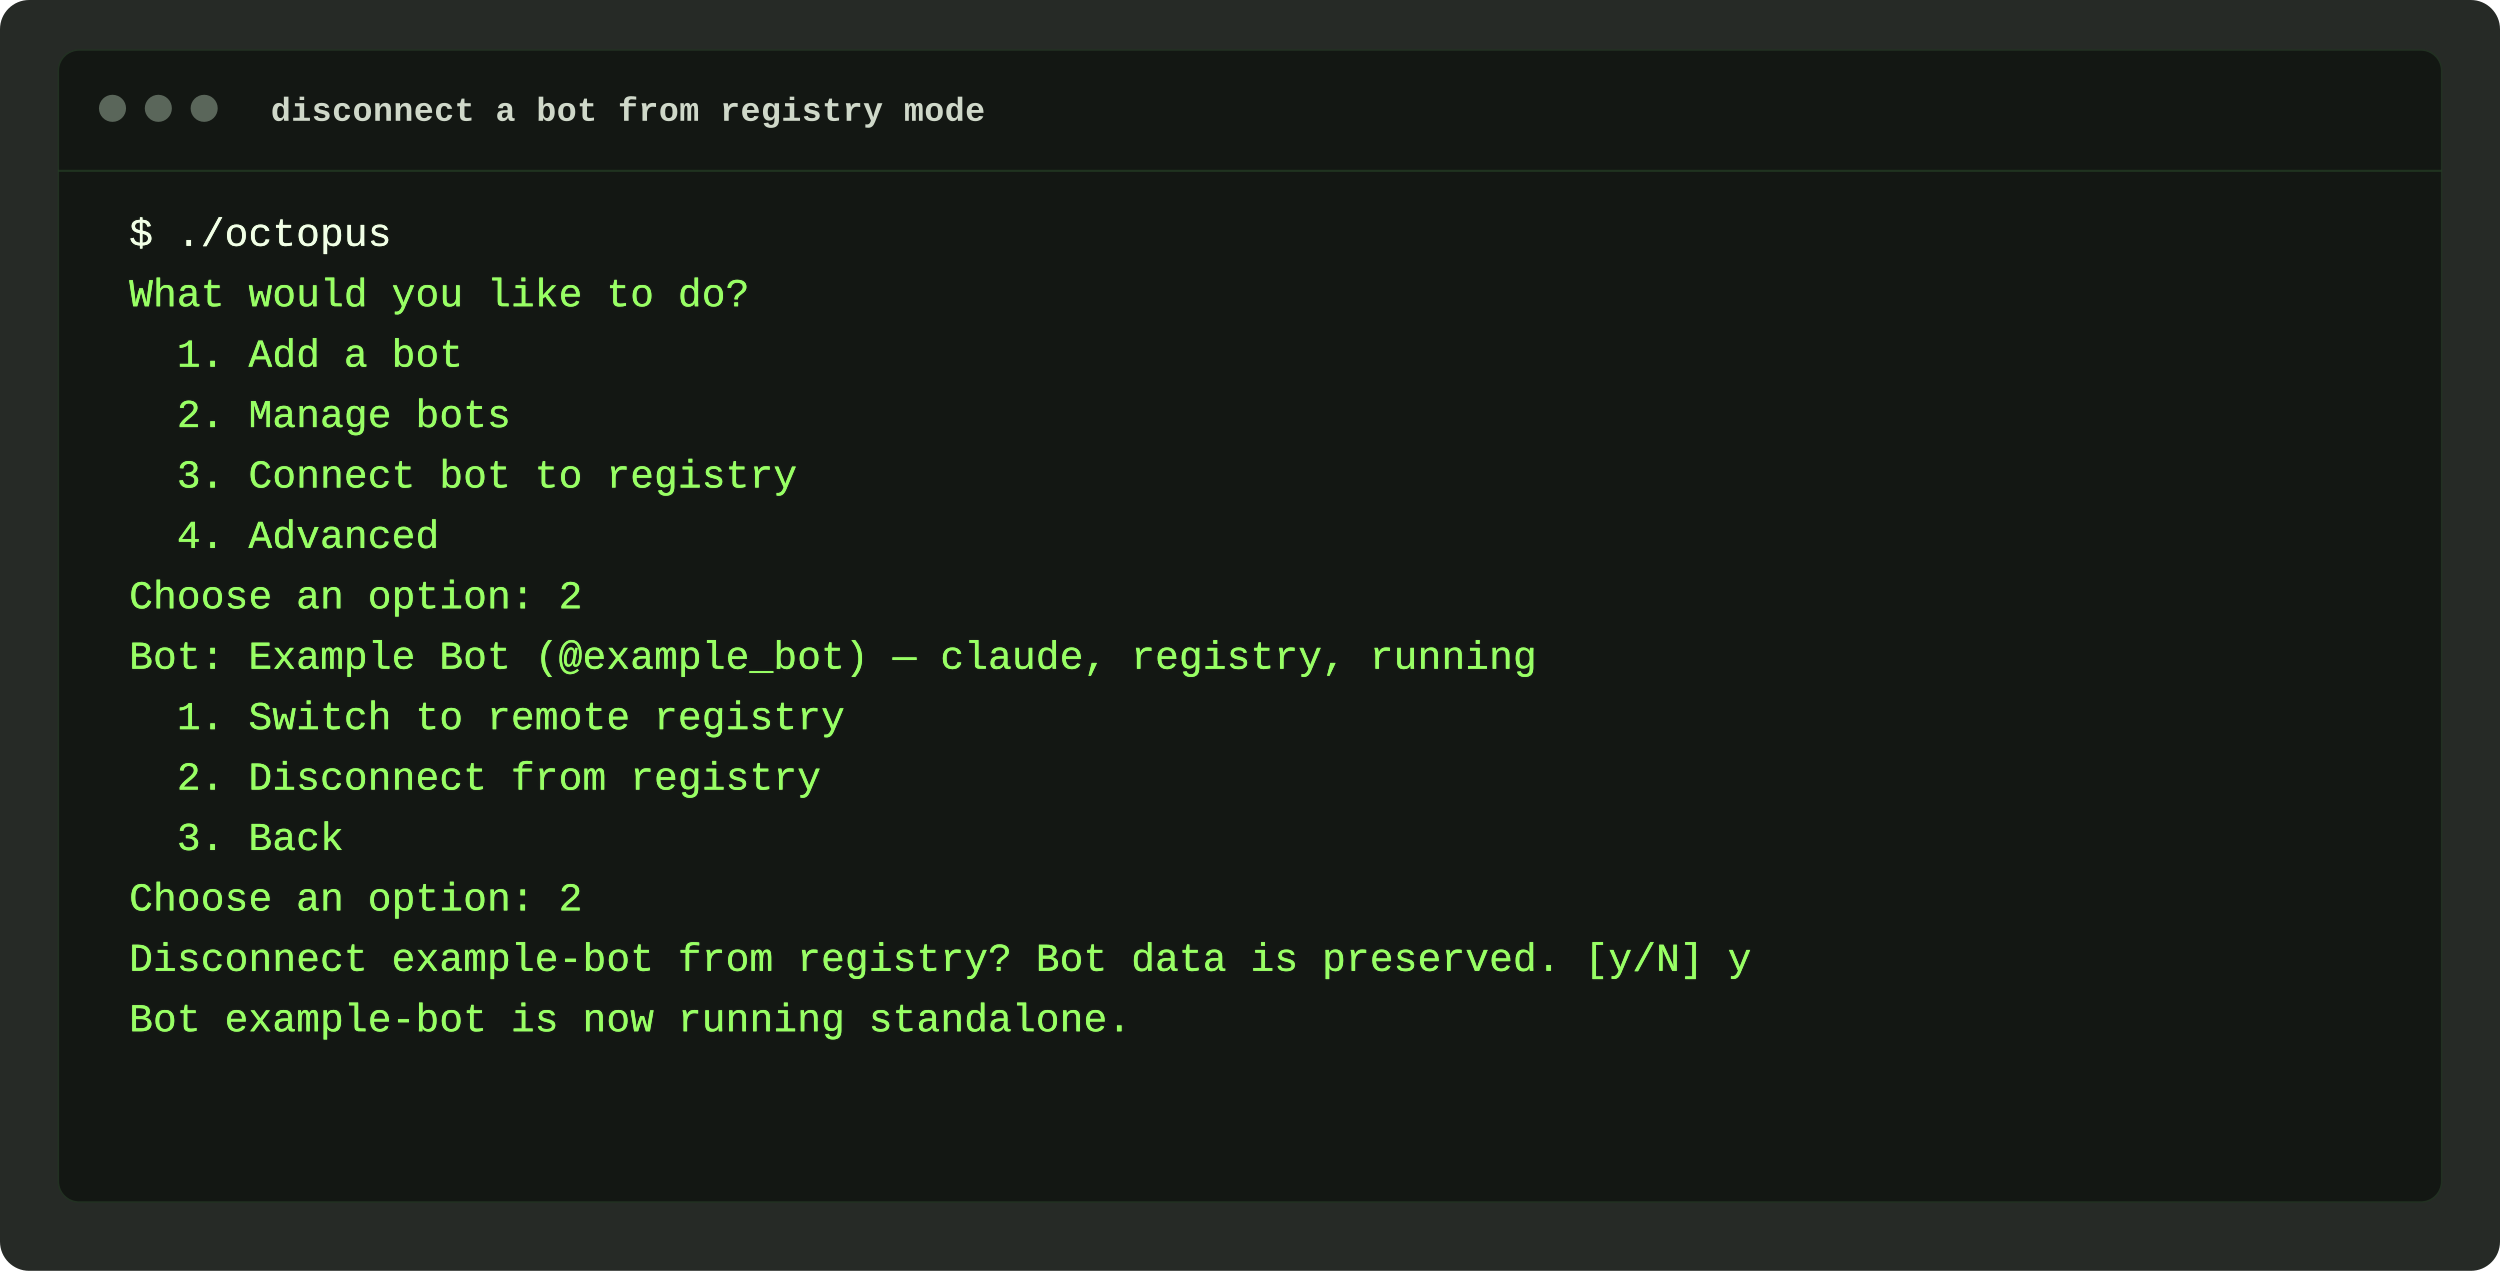
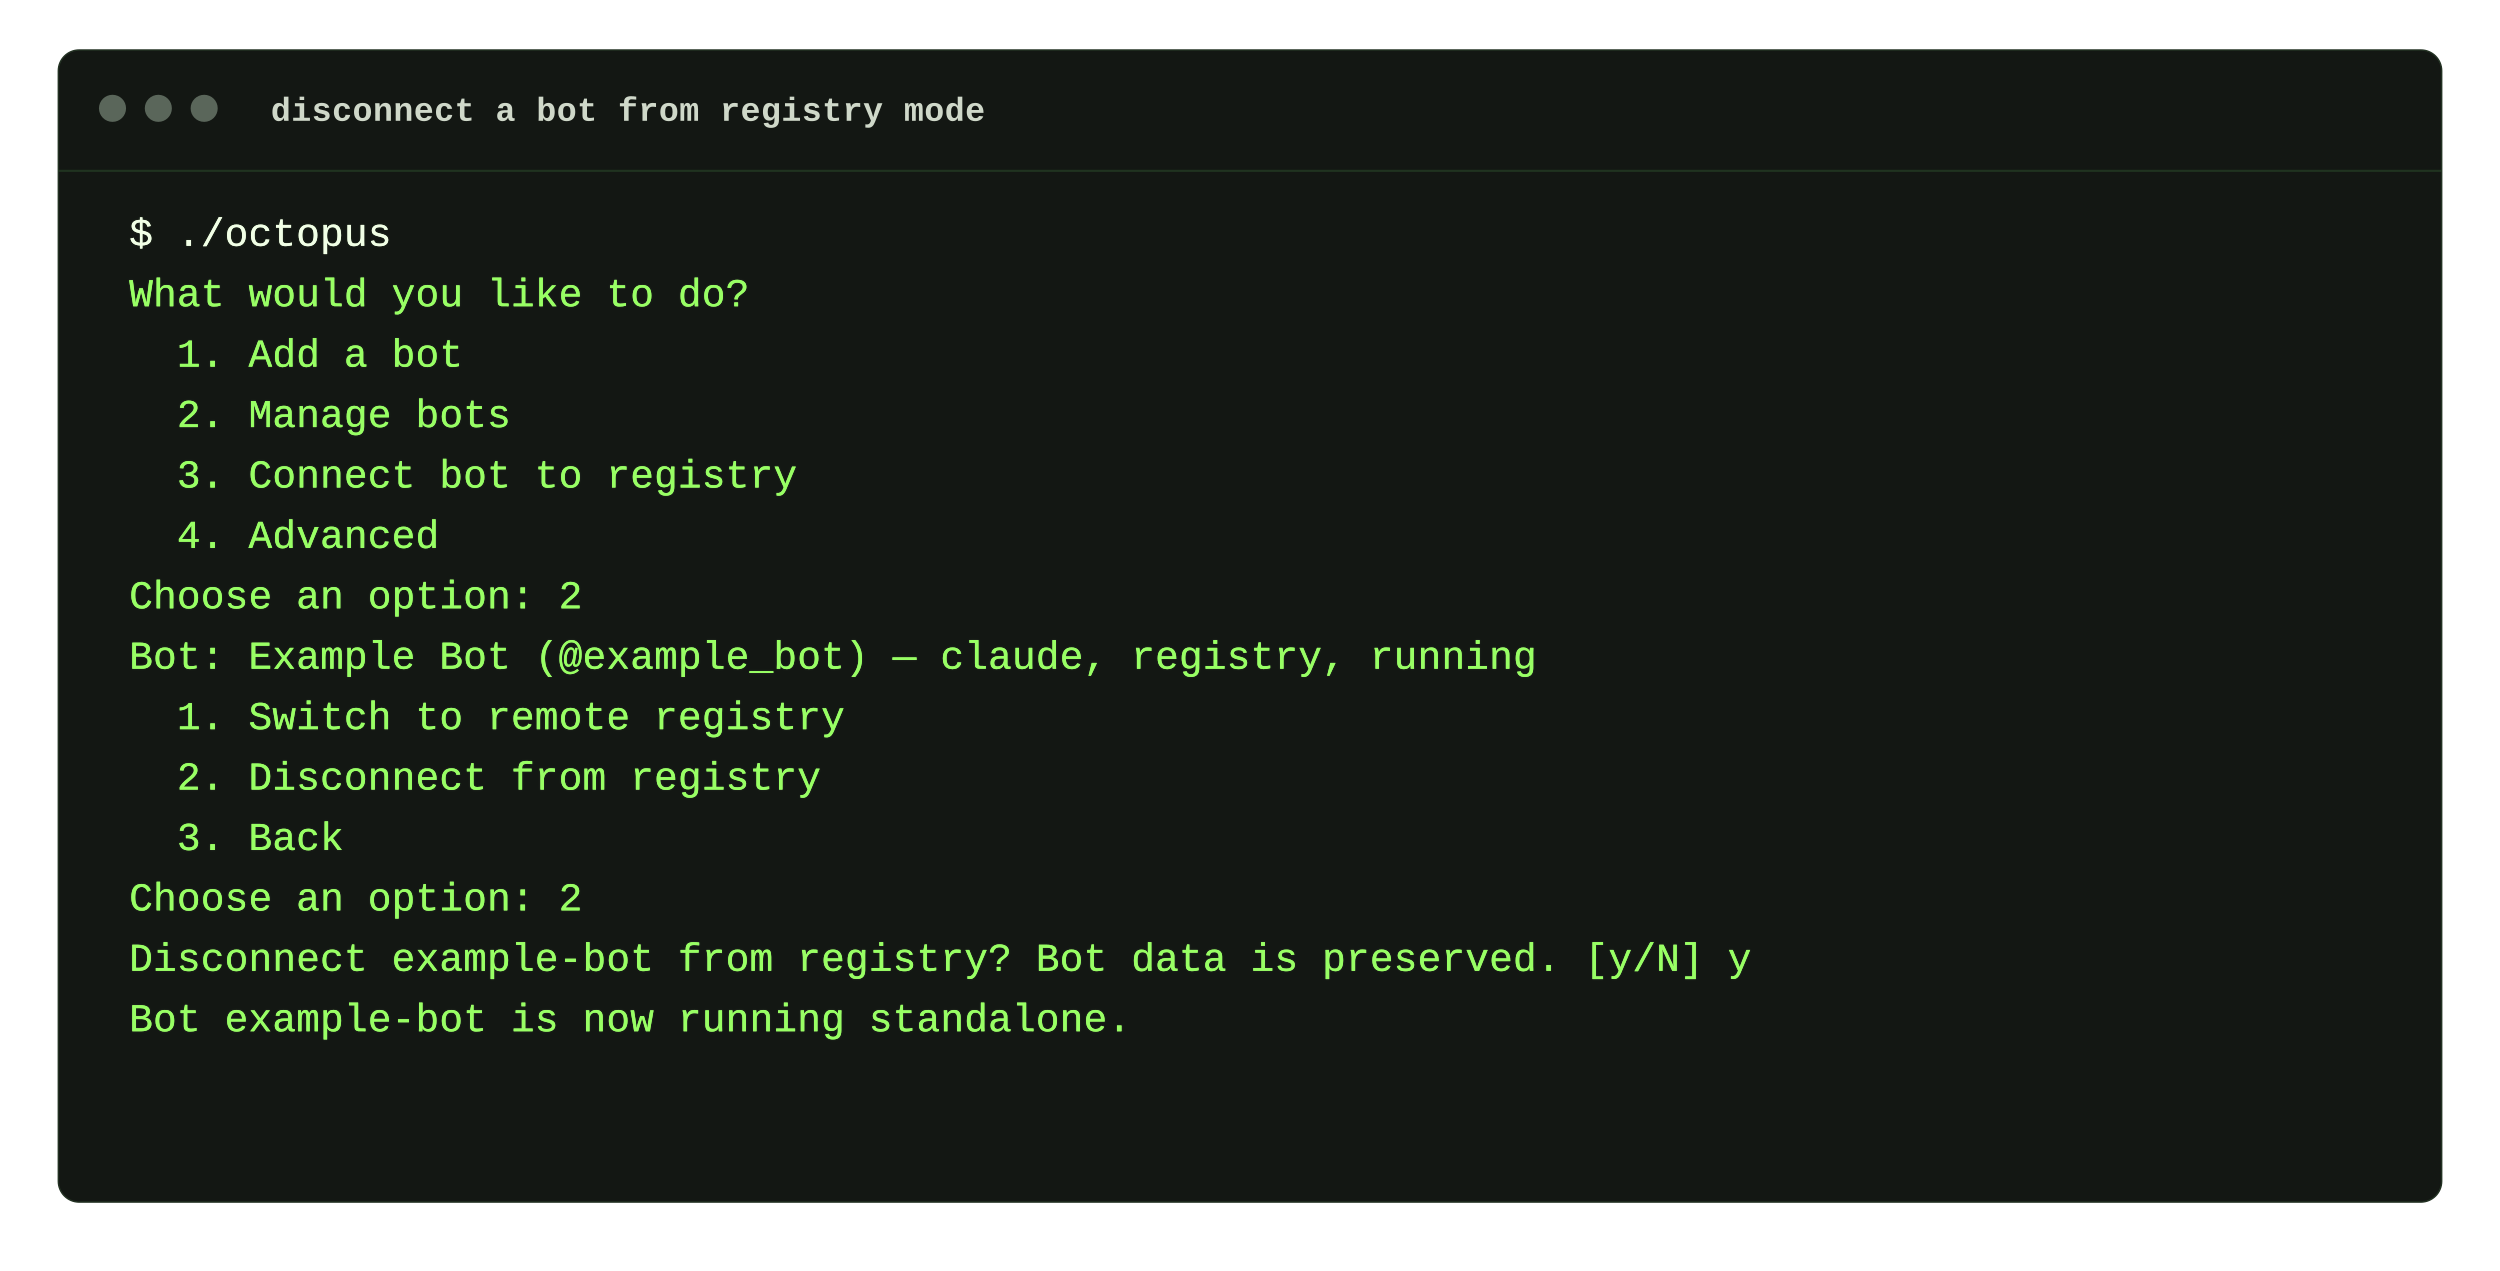
<svg xmlns="http://www.w3.org/2000/svg" width="1200" height="610" viewBox="0 0 1200 610" role="img" aria-labelledby="title desc">
  <style>
-     .bg { fill: #262a26; }
    .panel { fill: #131713; stroke: #223122; stroke-width: 0.7; }
    .rule { stroke: #274227; stroke-width: 1; opacity: 0.65; }
    .dot { fill: #5a665a; }
    .label { fill: #cfd8c9; font: 600 16px "IBM Plex Mono", "SFMono-Regular", Menlo, Monaco, Consolas, "Liberation Mono", monospace; letter-spacing: 0.2px; }
    .line { fill: #98ff64; font: 19px "IBM Plex Mono", "SFMono-Regular", Menlo, Monaco, Consolas, "Liberation Mono", monospace; letter-spacing: 0.05px; }
    .glow-copy { opacity: 0.42; filter: url(#crt-glow); }
    .prompt { fill: #f1ffe6; }
  </style>
  <defs>
    <filter id="crt-glow" x="-20%" y="-20%" width="140%" height="140%">
      <feGaussianBlur stdDeviation="0.6" result="blur" />
      <feColorMatrix in="blur" type="matrix" values="0 0 0 0 0.55 0 0 0 0 1 0 0 0 0 0.35 0 0 0 0.45 0" result="glow" />
      <feMerge>
        <feMergeNode in="glow" />
      </feMerge>
    </filter>
  </defs>
-   <rect class="bg" x="0" y="0" width="1200" height="610" rx="14" />
  <g transform="translate(28 24)">
    <rect class="panel" x="0" y="0" width="1144" height="553" rx="10" />
    <circle class="dot" cx="26" cy="28" r="6.5" />
    <circle class="dot" cx="48" cy="28" r="6.5" />
    <circle class="dot" cx="70" cy="28" r="6.5" />
    <text class="label" x="102" y="34">disconnect a bot from registry mode</text>
    <line class="rule" x1="0" y1="58" x2="1144" y2="58" />
    <g id="copy-disconnect-registry">
      <text class="line" xml:space="preserve">
        <tspan class="prompt" x="34" y="94">$ ./octopus</tspan>
        <tspan x="34" dy="29">What would you like to do?</tspan>
        <tspan x="34" dy="29">  1. Add a bot</tspan>
        <tspan x="34" dy="29">  2. Manage bots</tspan>
        <tspan x="34" dy="29">  3. Connect bot to registry</tspan>
        <tspan x="34" dy="29">  4. Advanced</tspan>
        <tspan x="34" dy="29">Choose an option: 2</tspan>
        <tspan x="34" dy="29" />
        <tspan x="34" dy="29">Bot: Example Bot (@example_bot) — claude, registry, running</tspan>
        <tspan x="34" dy="29" />
        <tspan x="34" dy="29">  1. Switch to remote registry</tspan>
        <tspan x="34" dy="29">  2. Disconnect from registry</tspan>
        <tspan x="34" dy="29">  3. Back</tspan>
        <tspan x="34" dy="29">Choose an option: 2</tspan>
        <tspan x="34" dy="29">Disconnect example-bot from registry? Bot data is preserved. [y/N] y</tspan>
        <tspan x="34" dy="29">Bot example-bot is now running standalone.</tspan>
      </text>
    </g>
    <use href="#copy-disconnect-registry" class="glow-copy" />
    <use href="#copy-disconnect-registry" />
  </g>
</svg>
